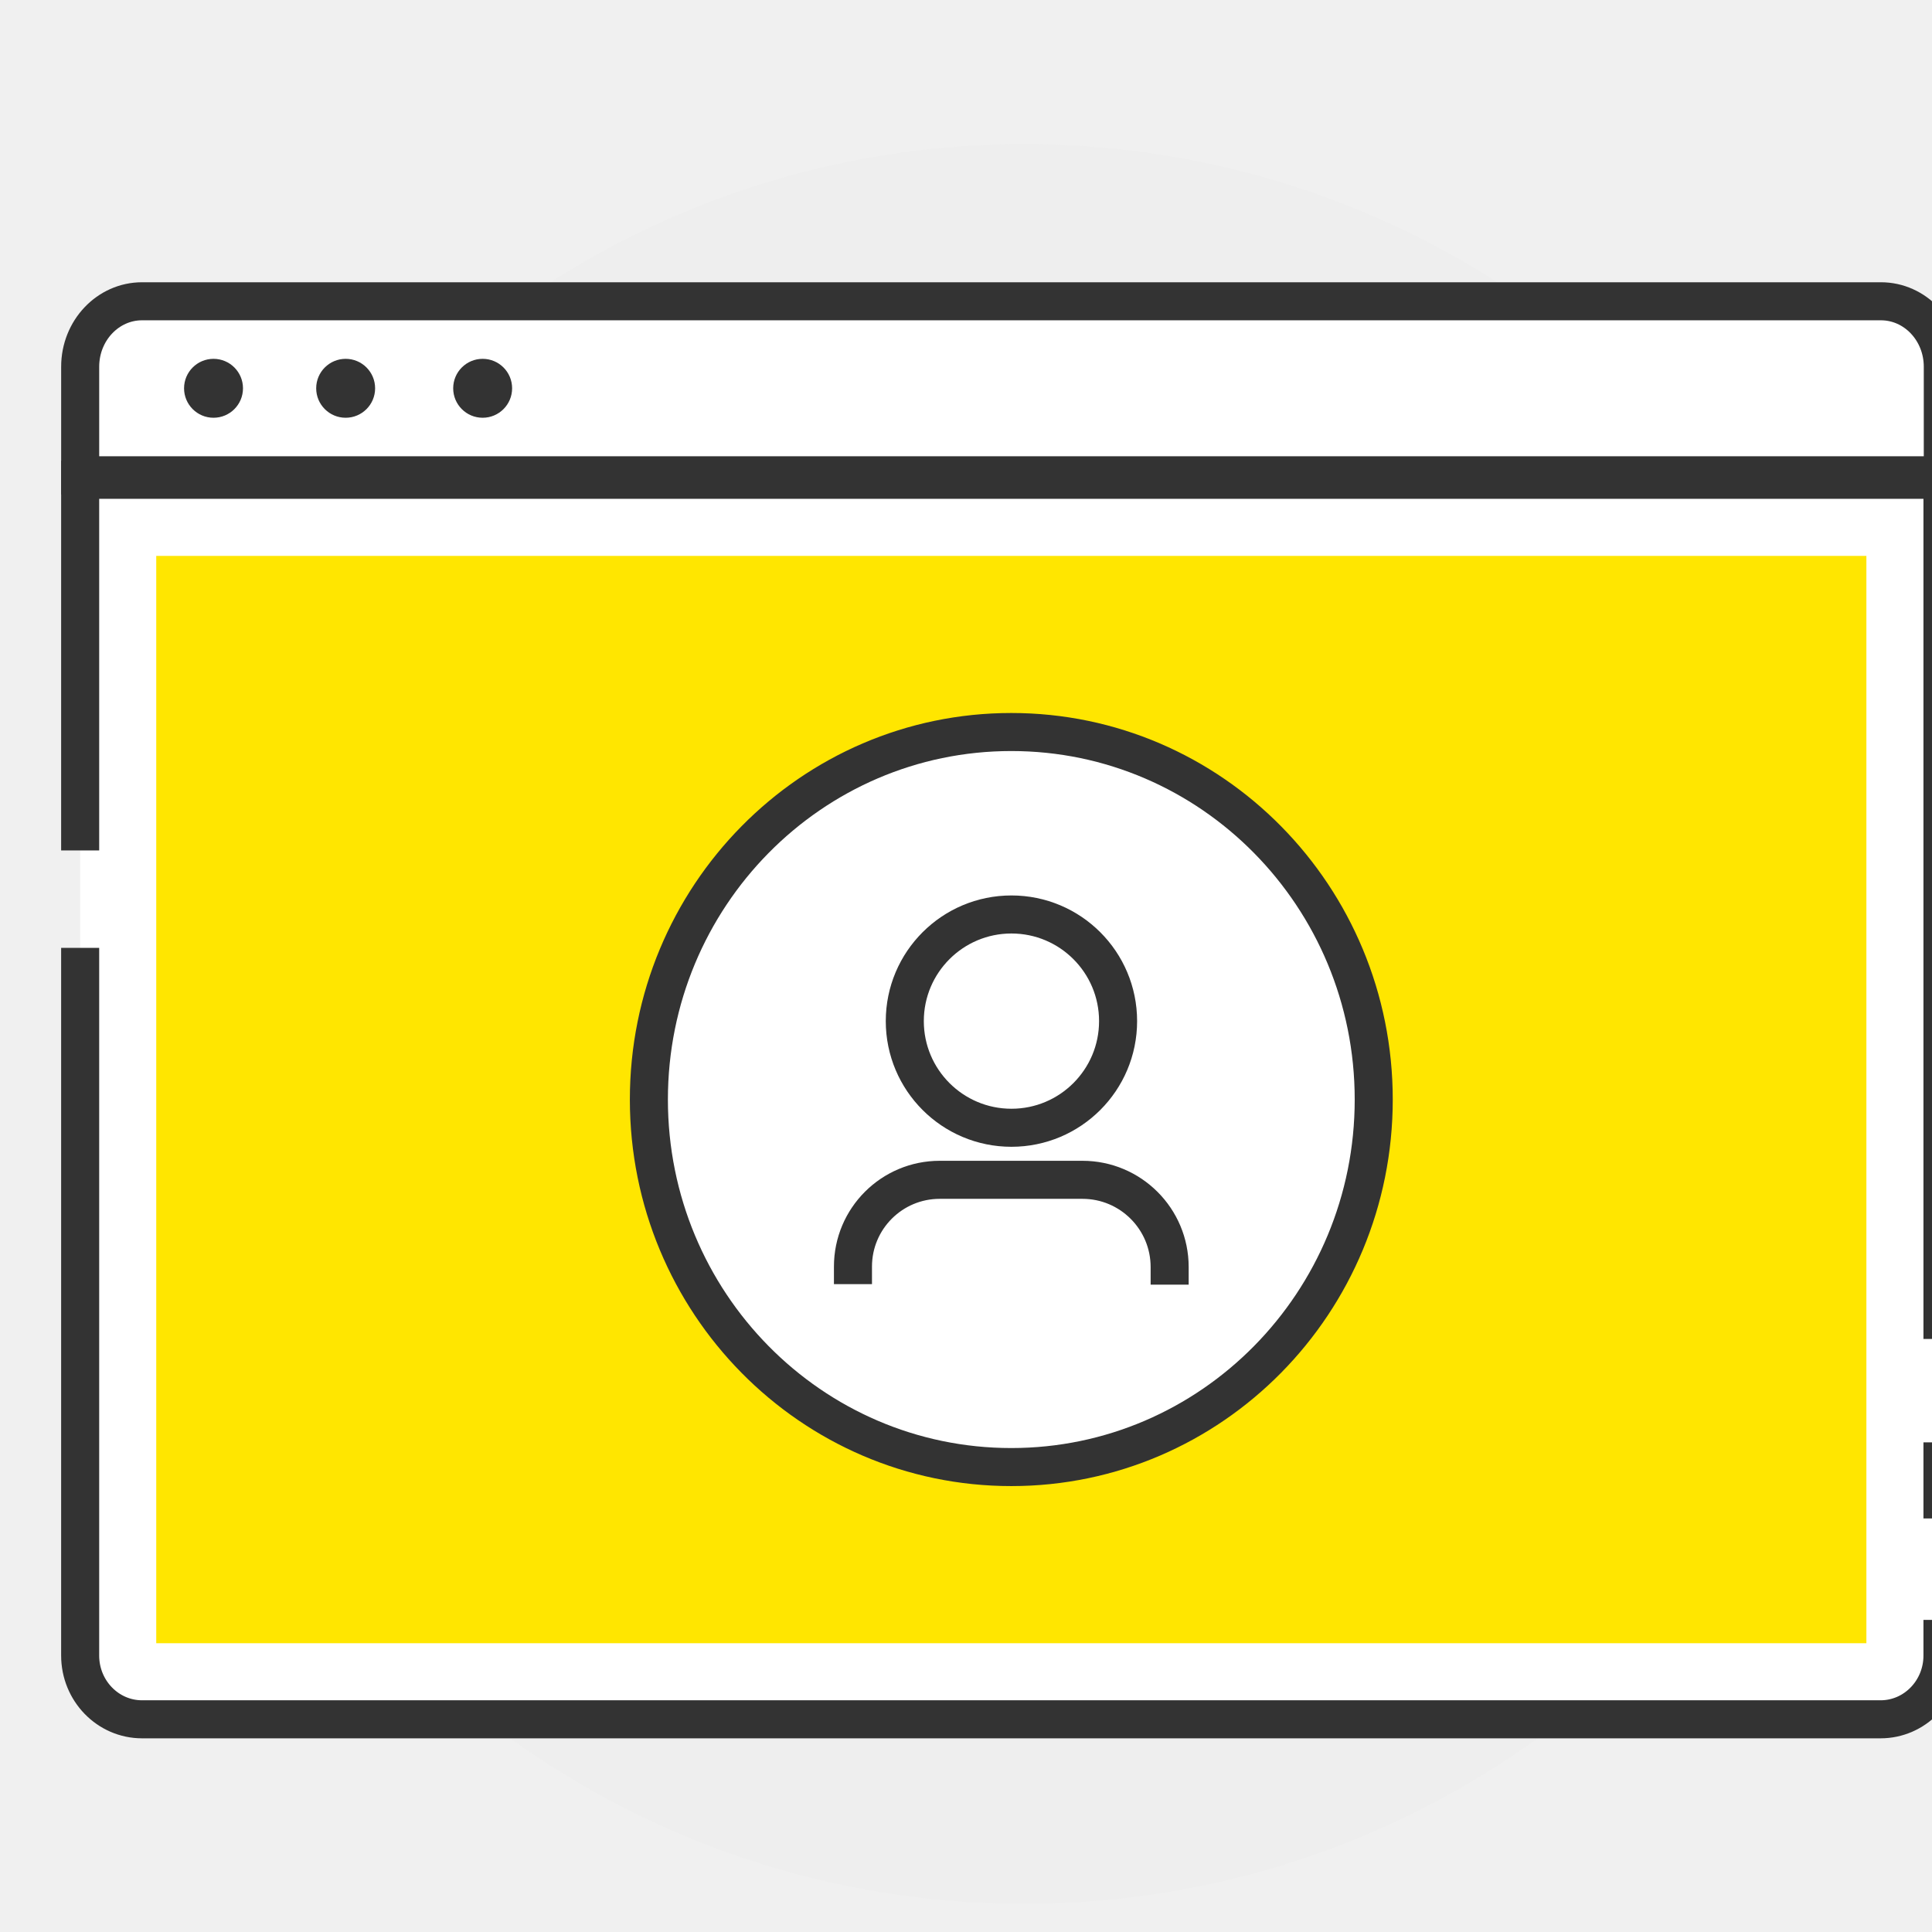
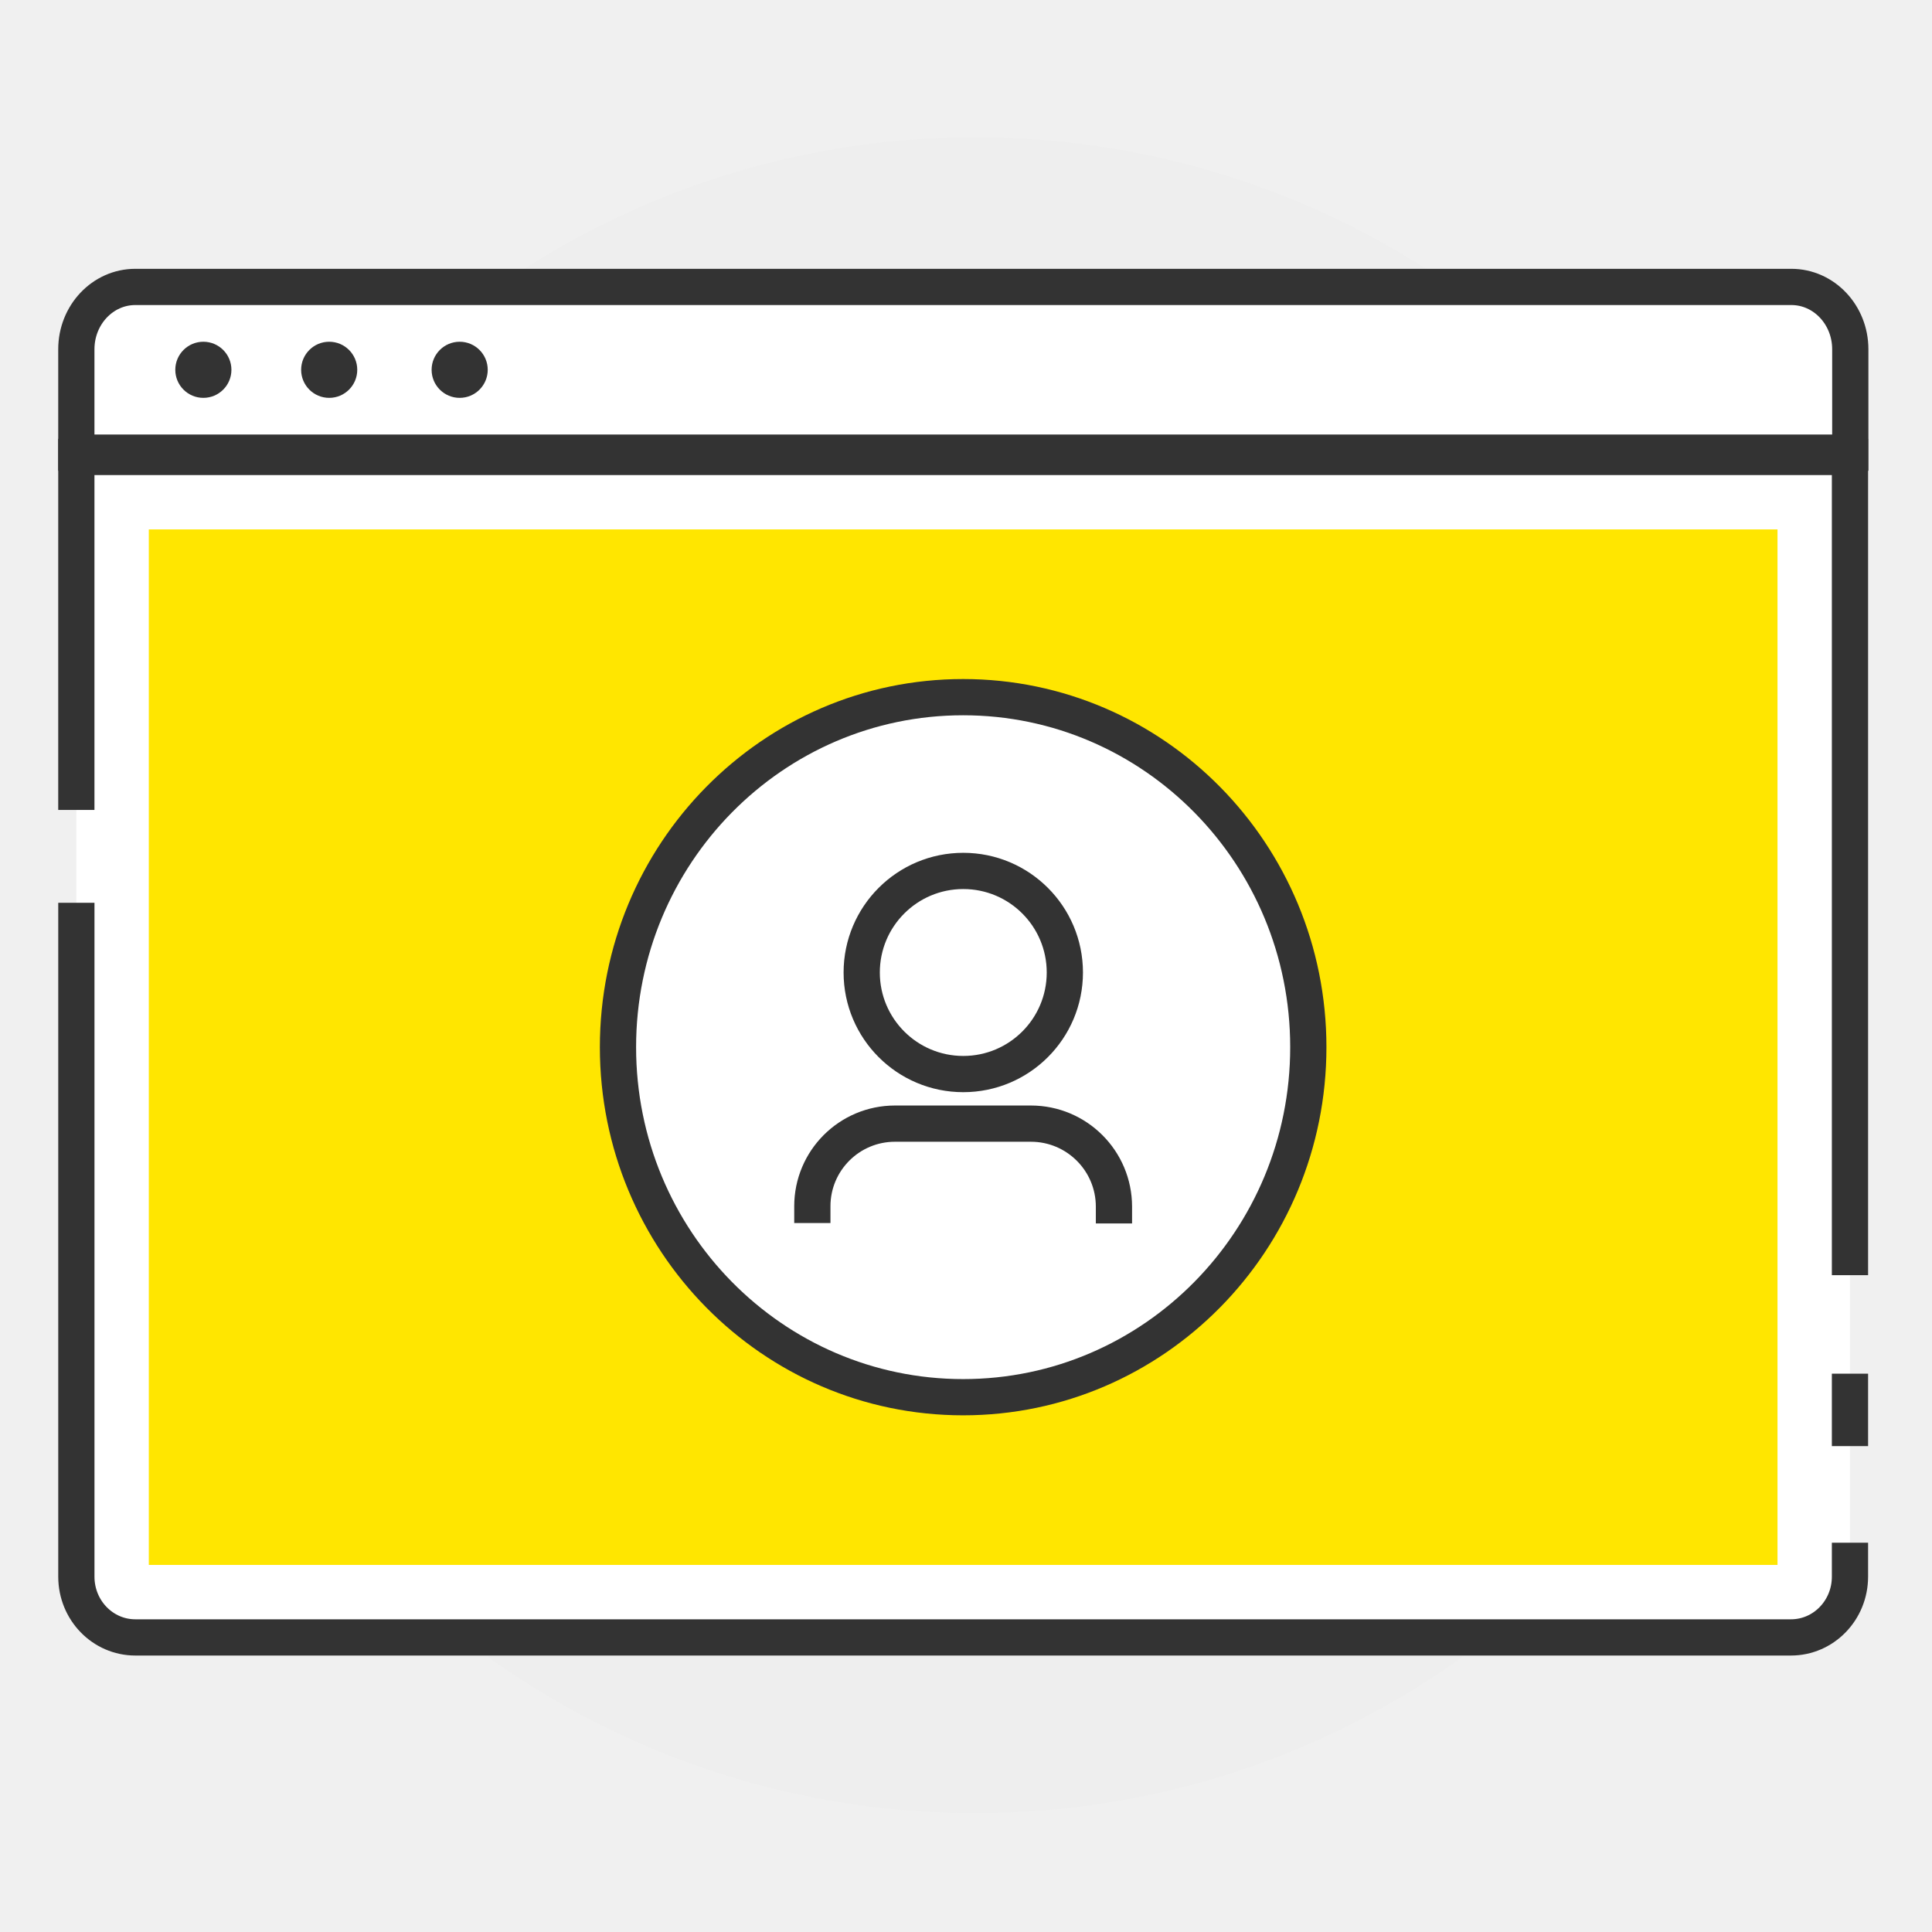
- <svg xmlns="http://www.w3.org/2000/svg" class="ui-homes-icon ui-homes-icon--da-registration font-color--HOME-DA-REGISTRATION" width="100%" height="100%" viewBox="0 0 100 100" fill="none">
-   <circle cx="53" cy="53" r="45.54" fill="#EEEEEE" />
-   <path d="M6.118 26.803H98.573V85.691C98.573 86.481 97.965 87.022 97.338 87.022H7.353C6.725 87.022 6.118 86.481 6.118 85.691V26.803Z" fill="#FFE600" stroke="white" stroke-width="3.938" />
-   <path d="M4.149 49.062V85.691C4.149 87.513 5.583 88.991 7.353 88.991H97.338C99.107 88.991 100.542 87.513 100.542 85.691V83.844M4.149 44.018V24.834H100.542V69.304M100.542 74.656V78.594" stroke="#333333" stroke-width="1.969" />
-   <path fill-rule="evenodd" clip-rule="evenodd" d="M7.353 15.594H97.356C99.125 15.594 100.559 17.11 100.559 18.981V24.601H4.15V18.981C4.15 17.11 5.584 15.594 7.353 15.594Z" fill="white" stroke="#333333" stroke-width="1.969" />
-   <ellipse cx="11.052" cy="20.098" rx="1.525" ry="1.525" fill="#333333" />
-   <ellipse cx="17.891" cy="20.098" rx="1.525" ry="1.525" fill="#333333" />
-   <ellipse cx="24.982" cy="20.098" rx="1.525" ry="1.525" fill="#333333" />
-   <path d="M69.135 56.912C69.135 66.357 61.592 73.967 52.345 73.967C43.098 73.967 35.555 66.357 35.555 56.912C35.555 47.467 43.098 39.858 52.345 39.858C61.592 39.858 69.135 47.467 69.135 56.912Z" fill="white" stroke="white" stroke-width="3.938" />
-   <ellipse cx="52.345" cy="56.912" rx="18.759" ry="19.023" stroke="#333333" stroke-width="1.969" />
-   <path d="M44.149 66.468V65.557C44.149 63.077 46.159 61.067 48.639 61.067H56.028C58.52 61.067 60.541 63.088 60.541 65.581V66.492" stroke="#333333" stroke-width="1.969" />
-   <path fill-rule="evenodd" clip-rule="evenodd" d="M52.352 47.333C55.401 47.333 57.872 49.804 57.872 52.853C57.872 55.901 55.401 58.373 52.352 58.373C49.303 58.373 46.832 55.901 46.832 52.853C46.832 49.804 49.303 47.333 52.352 47.333Z" stroke="#333333" stroke-width="1.969" />
+ <svg xmlns="http://www.w3.org/2000/svg" viewBox="0 0 105 105" fill="none">
+   <circle cx="53" cy="53" r="45.54" fill="#EEE" />
+   <path d="M6.118 26.803h92.455V85.69c0 .79-.608 1.33-1.235 1.33H7.353c-.628 0-1.235-.54-1.235-1.33V26.803Z" fill="#FFE600" stroke="#fff" stroke-width="3.938" />
+   <path d="M4.15 49.063V85.69c0 1.822 1.433 3.3 3.203 3.3h89.985c1.77 0 3.204-1.478 3.204-3.3v-1.847M4.149 44.018V24.834h96.393v44.47m0 5.352v3.938" stroke="#333" stroke-width="1.969" />
+   <path fill-rule="evenodd" clip-rule="evenodd" d="M7.353 15.594h90.003c1.77 0 3.203 1.516 3.203 3.387v5.62H4.149v-5.62c0-1.87 1.435-3.387 3.204-3.387Z" fill="#fff" stroke="#333" stroke-width="1.969" />
+   <circle cx="11.052" cy="20.098" fill="#333" r="1.525" />
+   <circle cx="17.891" cy="20.098" fill="#333" r="1.525" />
+   <circle cx="24.982" cy="20.098" fill="#333" r="1.525" />
+   <path d="M69.135 56.912c0 9.445-7.543 17.055-16.79 17.055s-16.79-7.61-16.79-17.055 7.543-17.054 16.79-17.054 16.79 7.61 16.79 17.054Z" fill="#fff" stroke="#fff" stroke-width="3.938" />
+   <ellipse cx="52.345" cy="56.912" rx="18.759" ry="19.023" stroke="#333" stroke-width="1.969" />
+   <path d="M44.149 66.468v-.91a4.49 4.49 0 0 1 4.49-4.491h7.389a4.514 4.514 0 0 1 4.513 4.514v.91" stroke="#333" stroke-width="1.969" />
+   <path clip-rule="evenodd" d="M52.352 47.333a5.52 5.52 0 1 1 0 11.04 5.52 5.52 0 0 1 0-11.04Z" stroke="#333" stroke-width="1.969" />
</svg>
